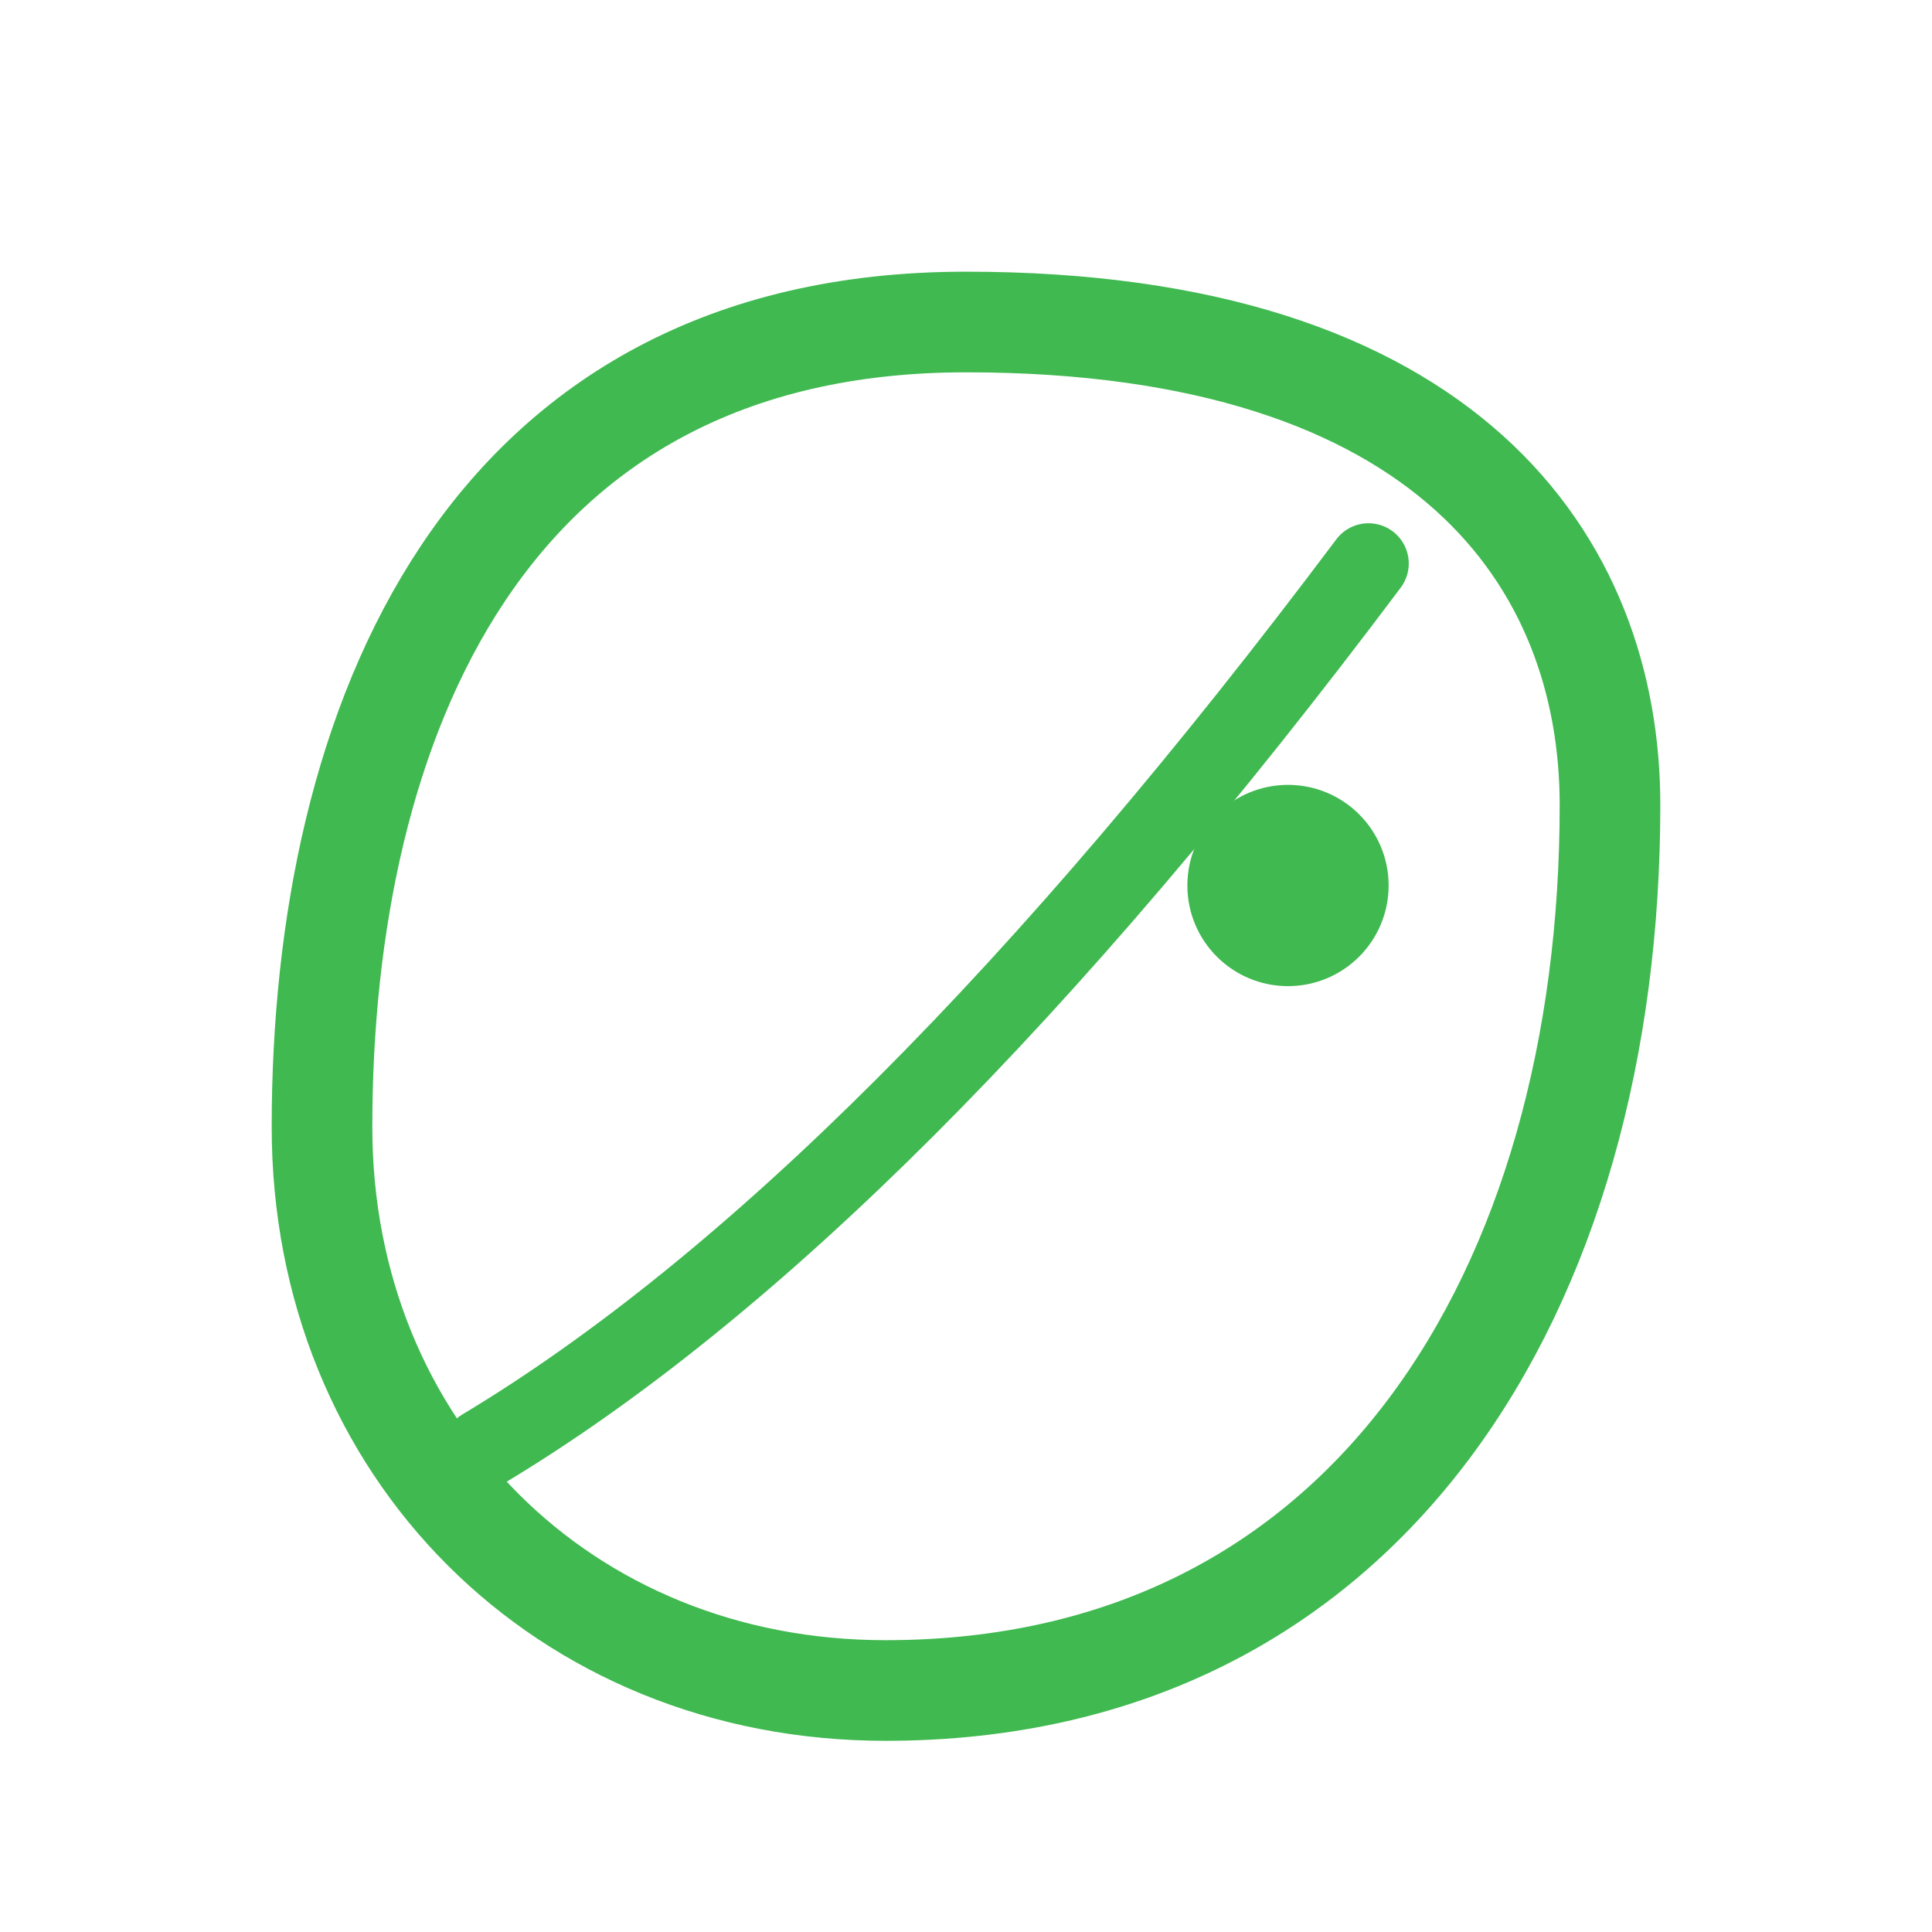
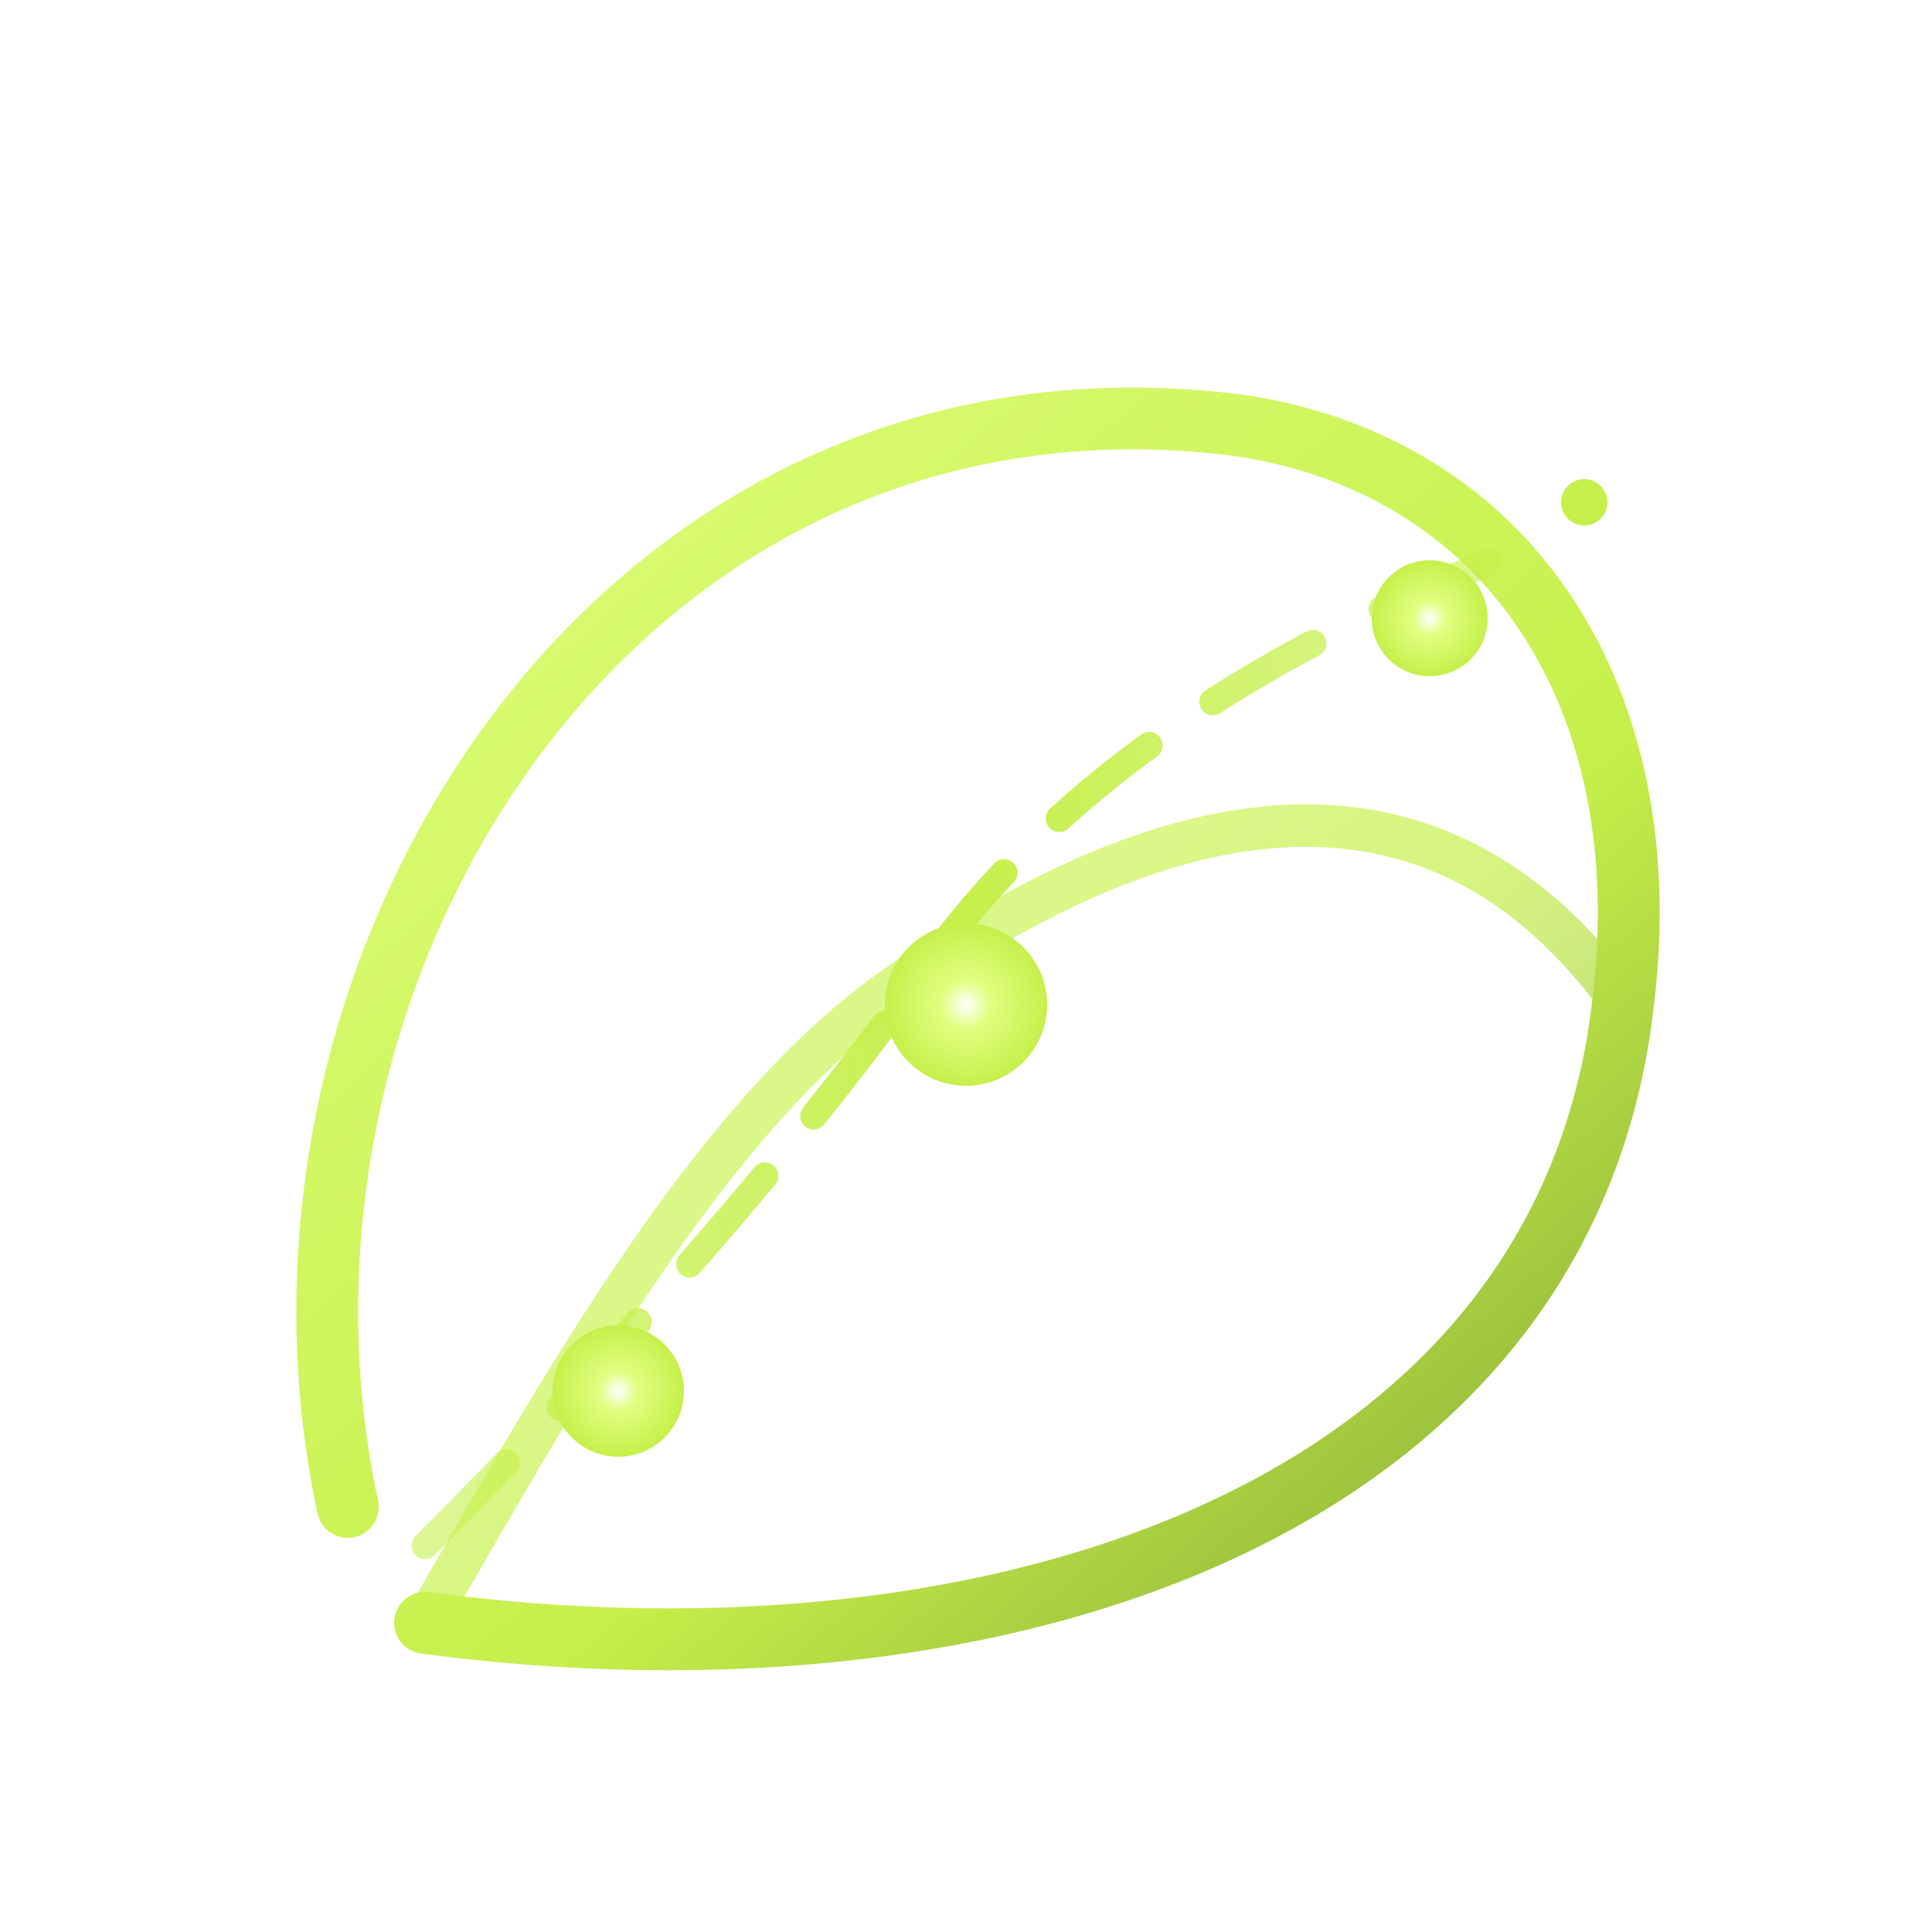
- <svg xmlns="http://www.w3.org/2000/svg" viewBox="0 0 48 48" fill="none">
-   <g transform="translate(4, 4)">
-     <path d="M20 4 C 8 4, 4 14, 4 24 C 4 32, 10 38, 18 38 C 30 38, 36 28, 36 16 C 36 10, 32 4, 20 4 Z" stroke="#3fb950" stroke-width="2.5" stroke-linejoin="round" fill="none" />
-     <path d="M8 32 Q 18 26, 30 10" stroke="#3fb950" stroke-width="2" stroke-linecap="round" fill="none" />
-     <circle cx="28" cy="18" r="2.5" fill="#3fb950" />
-   </g>
+ <svg xmlns="http://www.w3.org/2000/svg" viewBox="0 0 100 100" fill="none" role="img" aria-label="Sobr.ia">
+   <defs>
+     <linearGradient id="sob-leaf" x1="20" y1="15" x2="85" y2="90" gradientUnits="userSpaceOnUse">
+       <stop offset="0%" stop-color="#e0ff80" />
+       <stop offset="60%" stop-color="#c5f04a" />
+       <stop offset="100%" stop-color="#7a9a32" />
+     </linearGradient>
+     <linearGradient id="sob-vein" x1="0" x2="100" gradientUnits="userSpaceOnUse">
+       <stop offset="0%" stop-color="#c5f04a" stop-opacity=".25" />
+       <stop offset="50%" stop-color="#c5f04a" />
+       <stop offset="100%" stop-color="#c5f04a" stop-opacity=".25" />
+     </linearGradient>
+     <radialGradient id="sob-node" cx="50%" cy="50%" r="50%">
+       <stop offset="0%" stop-color="#ffffff" />
+       <stop offset="30%" stop-color="#e0ff80" />
+       <stop offset="100%" stop-color="#c5f04a" />
+     </radialGradient>
+   </defs>
+   <path d="M 18 78 C 12 50, 32 18, 64 22 C 78 24, 86 36, 84 52 C 81 78, 52 88, 22 84" stroke="url(#sob-leaf)" stroke-width="3.2" stroke-linecap="round" fill="none" />
+   <path d="M 22 84 C 30 70, 38 56, 48 50 C 60 42, 74 38, 84 52" stroke="url(#sob-leaf)" stroke-width="2.2" stroke-linecap="round" fill="none" opacity=".7" />
+   <path d="M 22 80 Q 38 64, 48 50 T 80 28" stroke="url(#sob-vein)" stroke-width="1.4" stroke-linecap="round" stroke-dasharray="6 4" fill="none" />
+   <circle cx="32" cy="72" r="3.4" fill="url(#sob-node)" />
+   <circle cx="50" cy="52" r="4.2" fill="url(#sob-node)" />
+   <circle cx="74" cy="32" r="3" fill="url(#sob-node)" />
+   <circle cx="82" cy="26" r="1.2" fill="#c5f04a" />
</svg>
